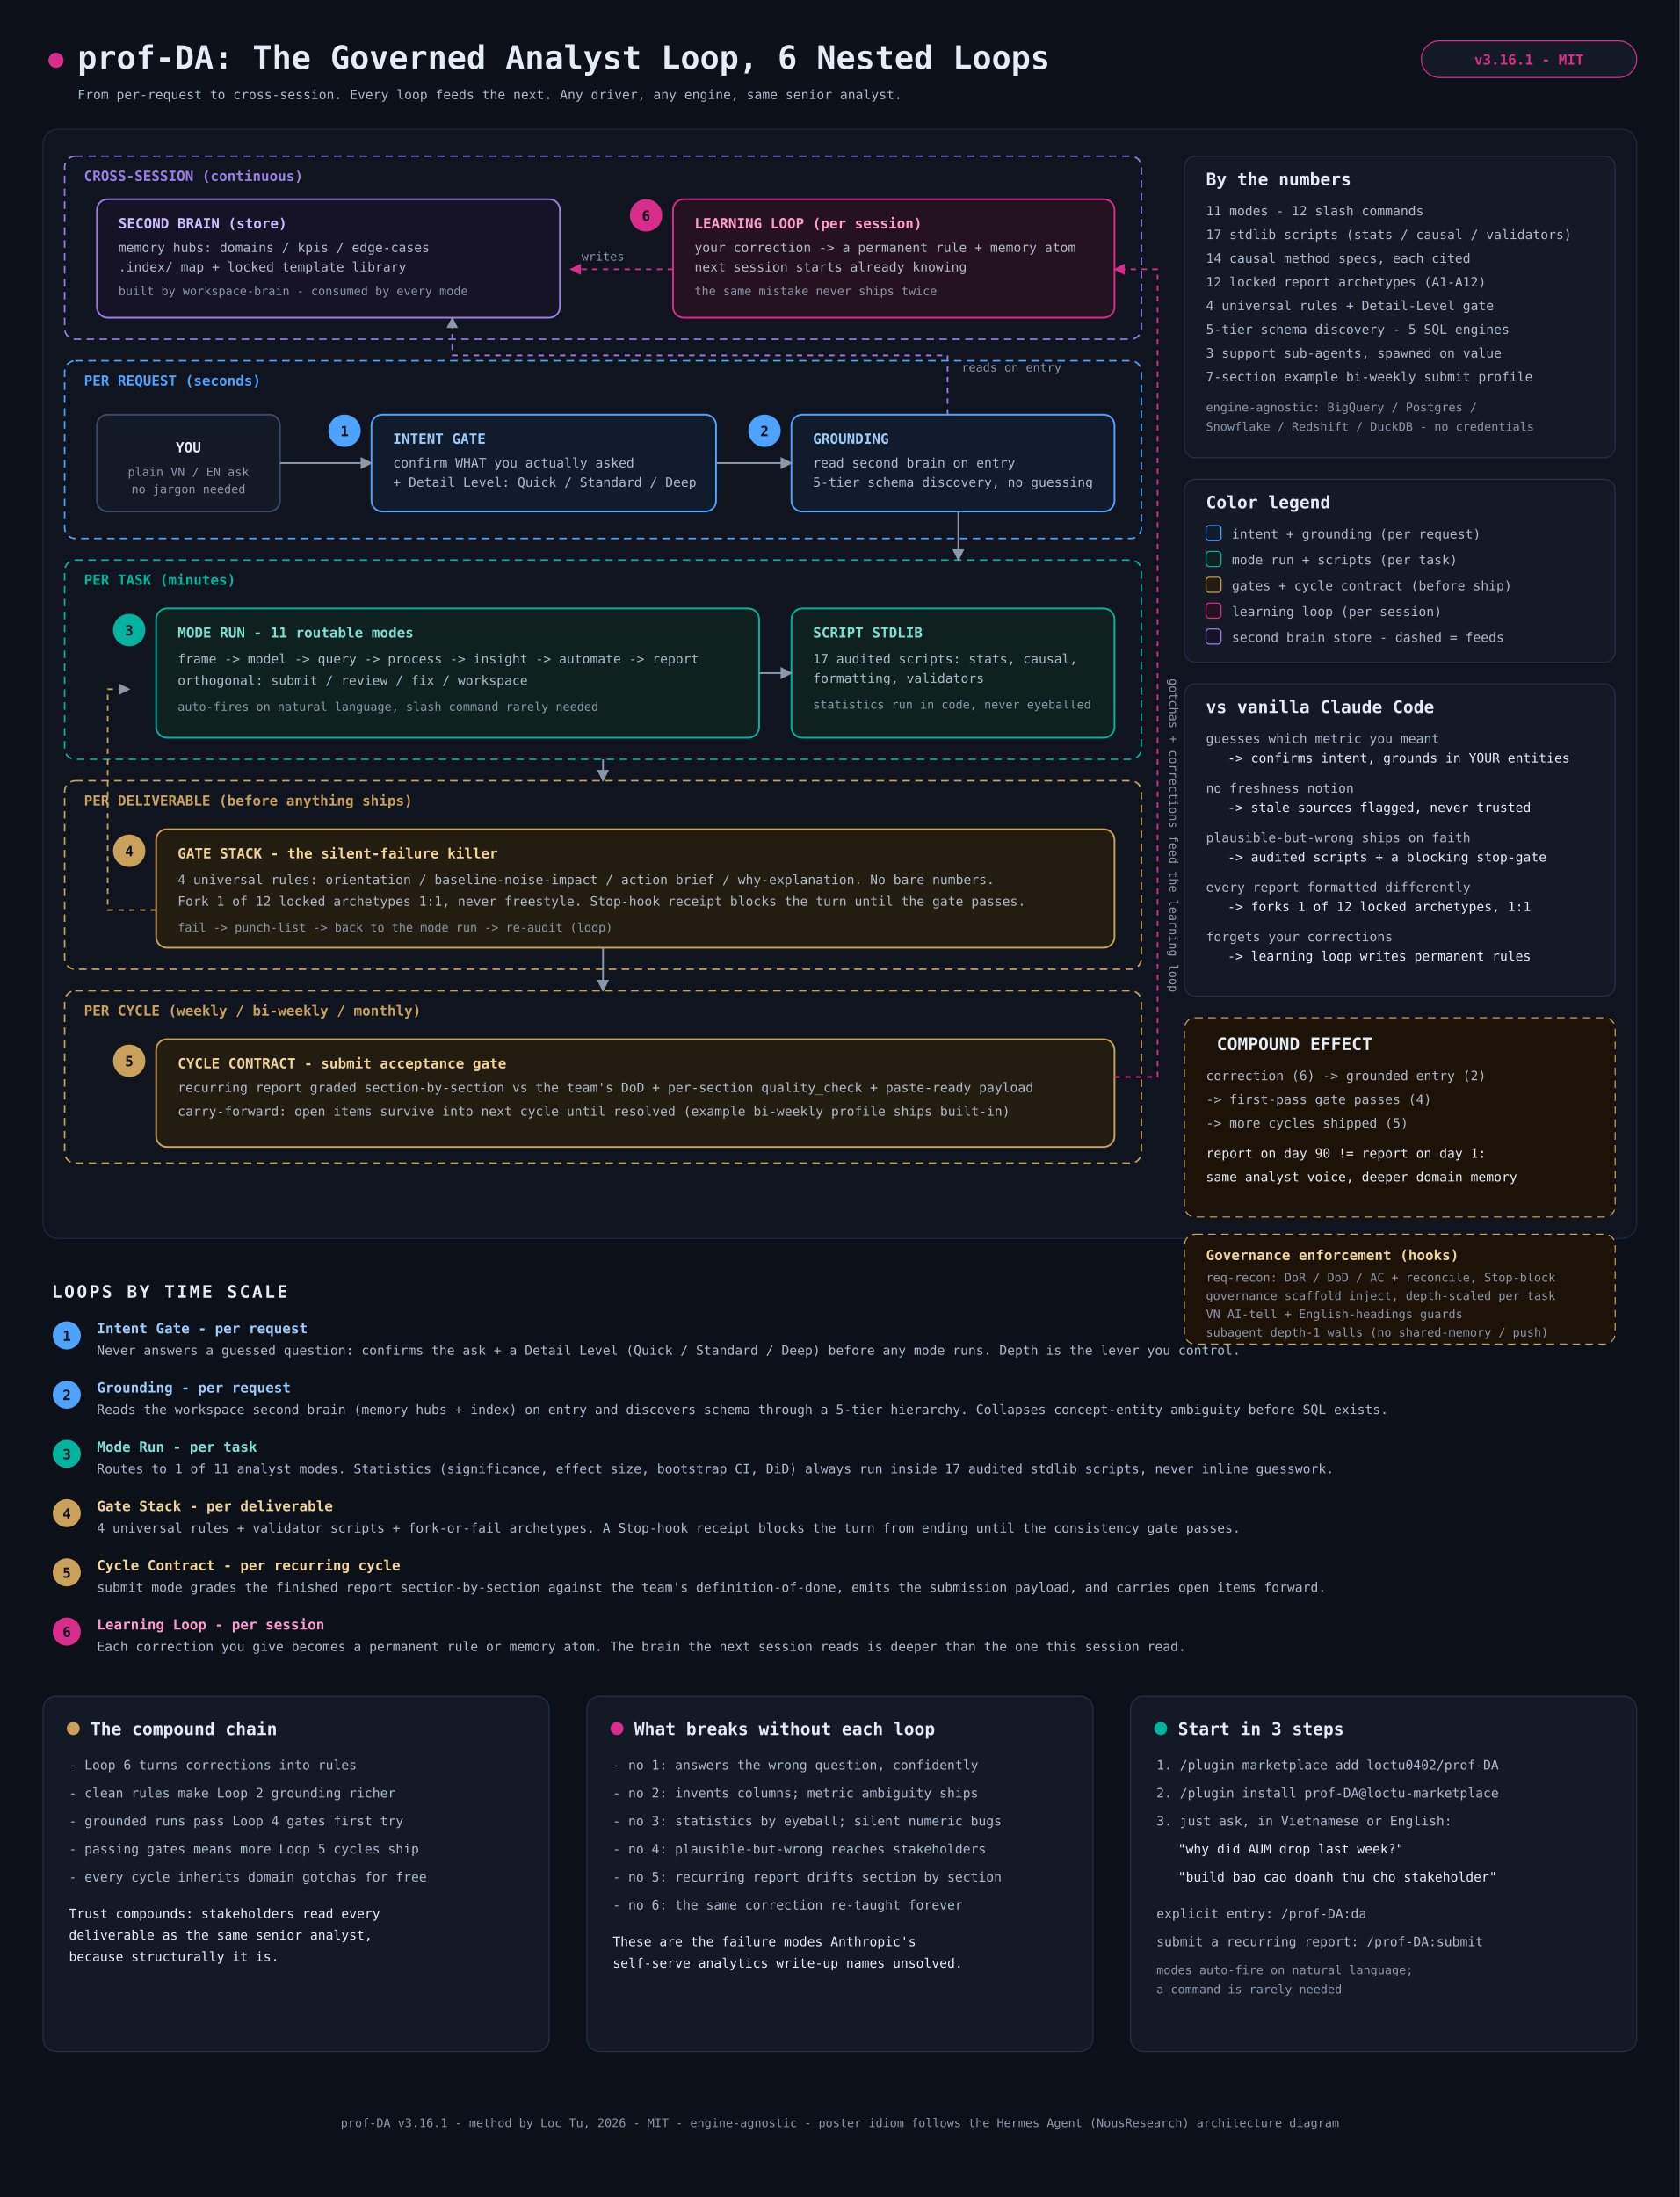
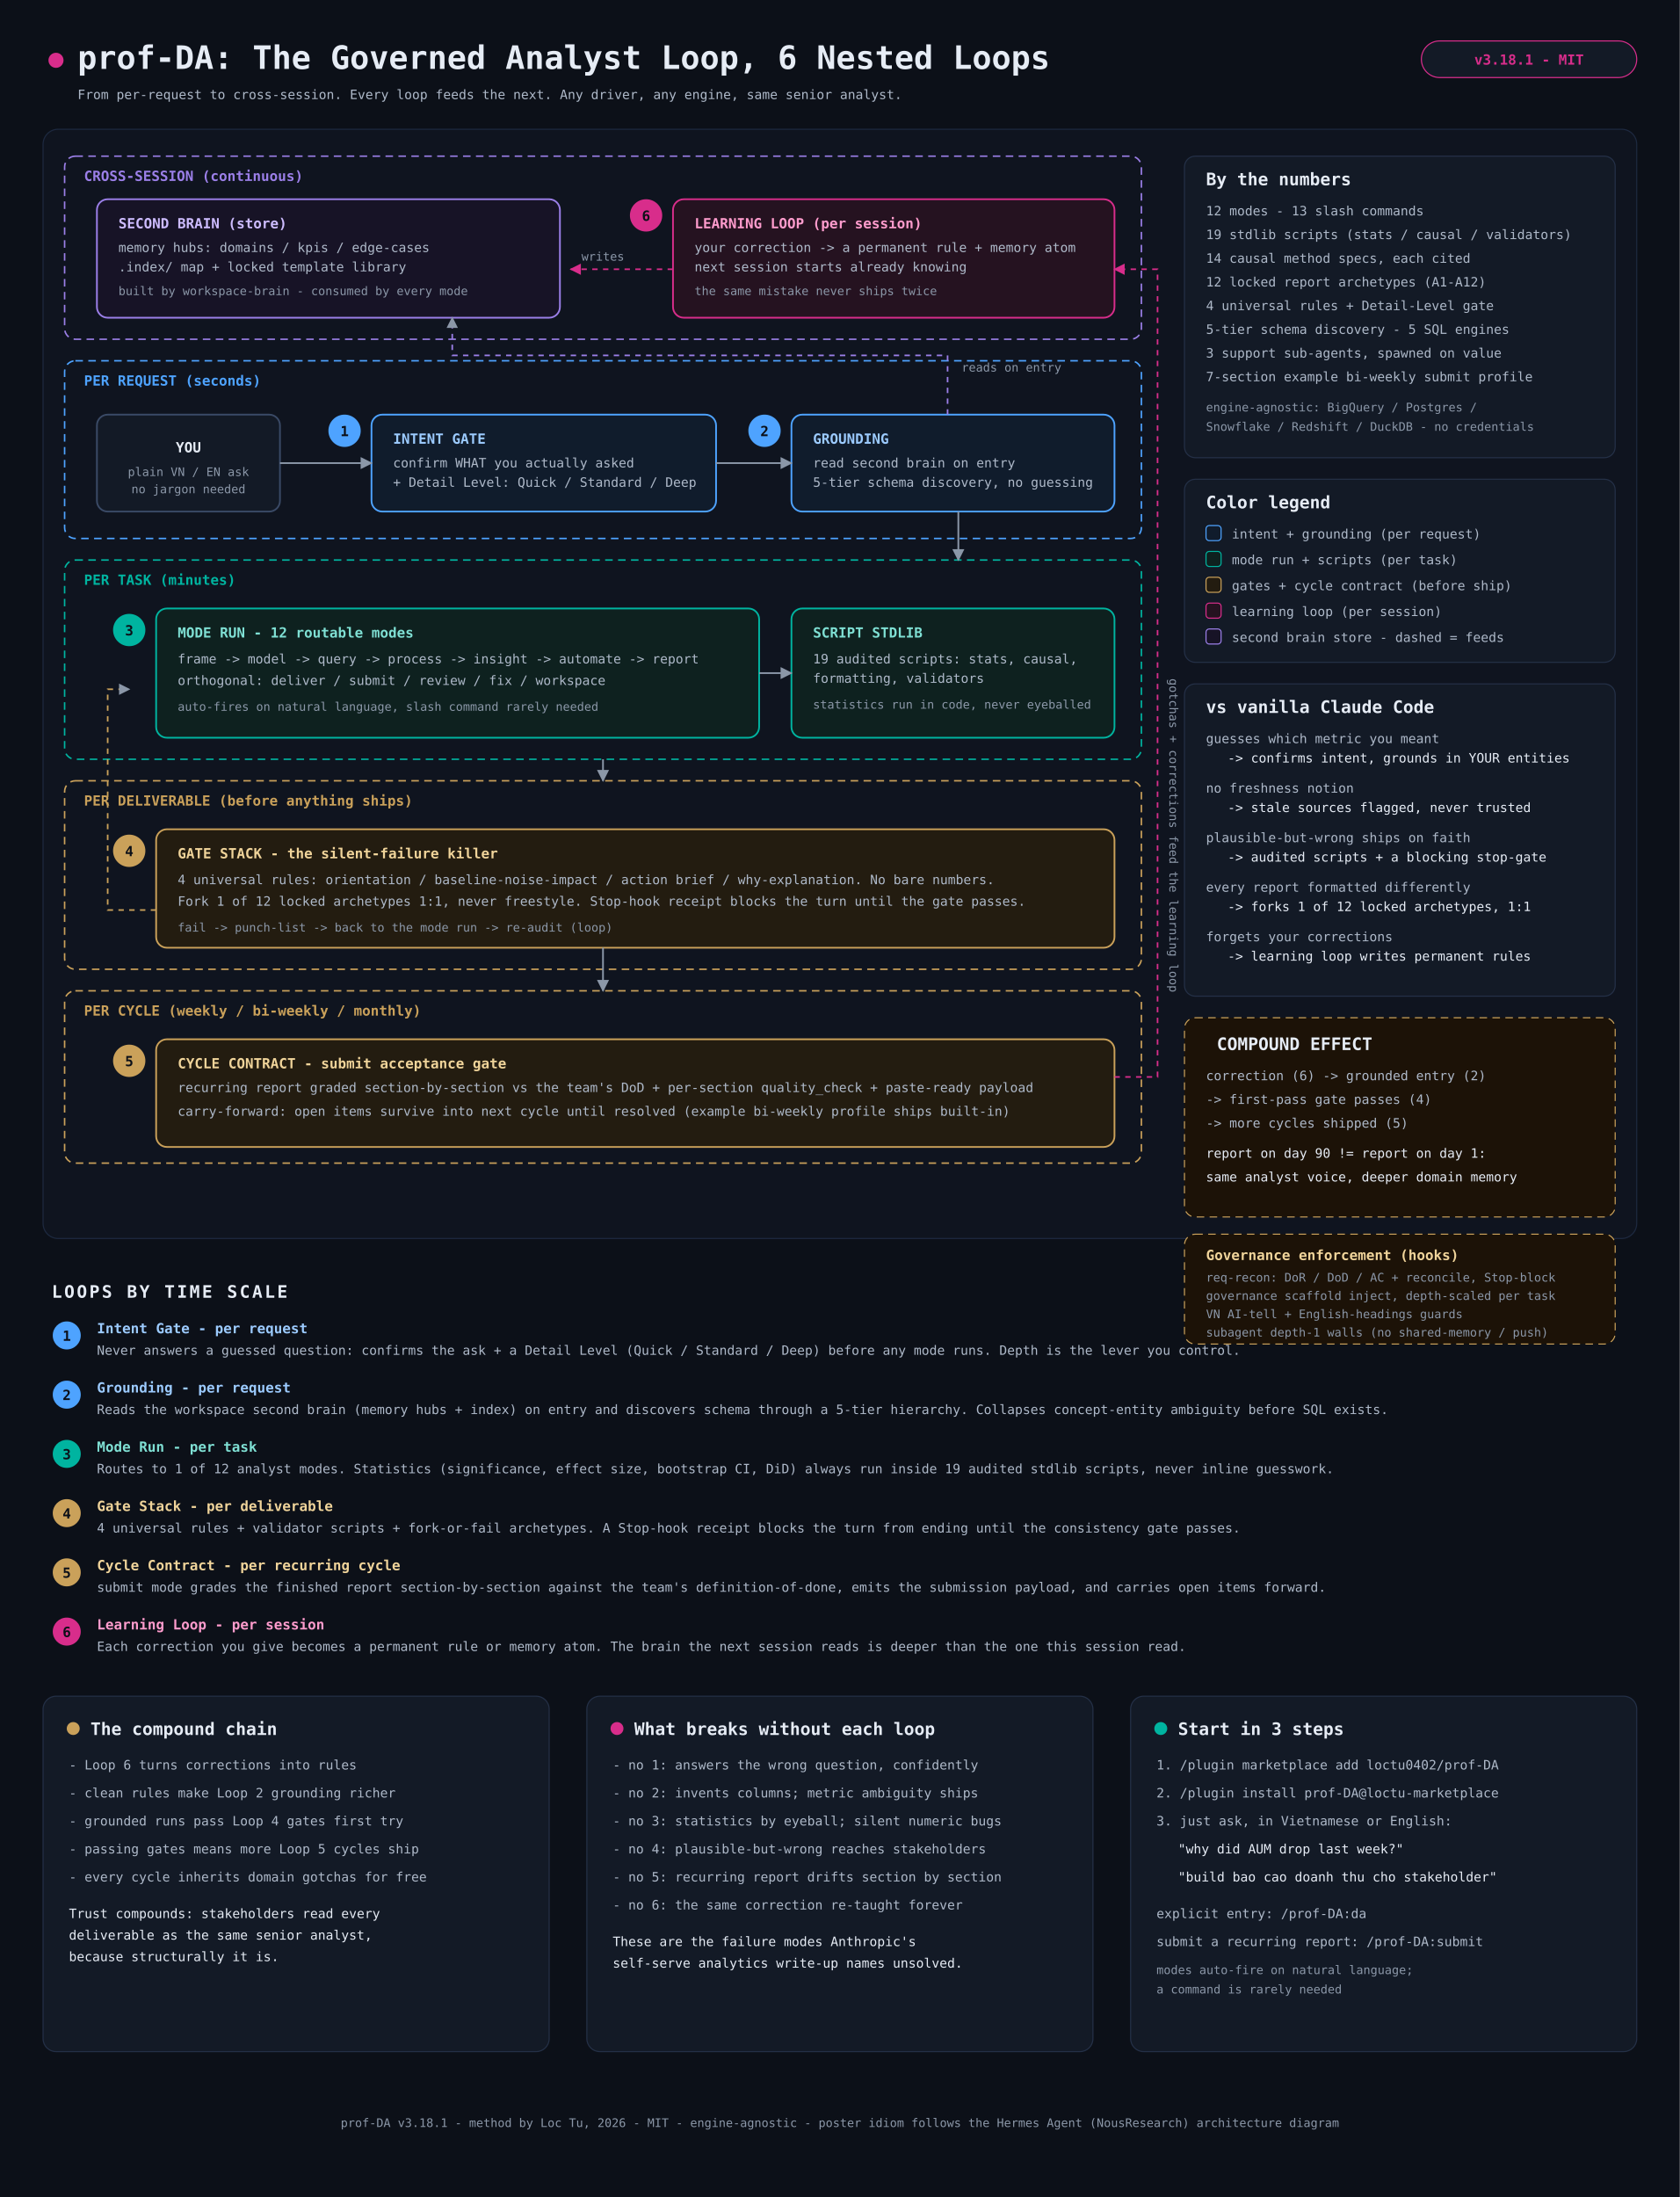
<svg xmlns="http://www.w3.org/2000/svg" viewBox="0 0 1560 2040" font-family="ui-monospace, 'Cascadia Mono', Consolas, Menlo, monospace">
  <defs>
    <marker id="arr" viewBox="0 0 10 10" refX="9" refY="5" markerWidth="7" markerHeight="7" orient="auto-start-reverse">
      <path d="M0,0 L10,5 L0,10 z" fill="#8b97a8" />
    </marker>
    <marker id="arrPink" viewBox="0 0 10 10" refX="9" refY="5" markerWidth="7" markerHeight="7" orient="auto-start-reverse">
      <path d="M0,0 L10,5 L0,10 z" fill="#d82d8b" />
    </marker>
    <marker id="arrTeal" viewBox="0 0 10 10" refX="9" refY="5" markerWidth="7" markerHeight="7" orient="auto-start-reverse">
      <path d="M0,0 L10,5 L0,10 z" fill="#00b4a0" />
    </marker>
  </defs>
  <style>
    .h1{font-size:30px;font-weight:700;fill:#e6ecf5}
    .h2{font-size:16px;font-weight:700;fill:#e6ecf5}
    .h3{font-size:13px;font-weight:700}
    .t{font-size:12px;fill:#aeb9c9}
    .ts{font-size:11px;fill:#8b97a8}
    .tw{font-size:12px;fill:#e6ecf5}
    .lane{fill:none;stroke-dasharray:7 5;stroke-width:1.4;rx:10}
    .box{rx:10;stroke-width:1.6}
    .num{font-size:13px;font-weight:700;fill:#0c1018}
    .flow{stroke:#8b97a8;stroke-width:1.6;fill:none}
    .feed{stroke-dasharray:5 5;fill:none;stroke-width:1.5}
  </style>
  <rect width="1560" height="2040" fill="#0c1018" />
  <circle cx="52" cy="56" r="7" fill="#d82d8b" />
  <text x="72" y="64" class="h1">prof-DA: The Governed Analyst Loop, 6 Nested Loops</text>
  <text x="72" y="92" class="t">From per-request to cross-session. Every loop feeds the next. Any driver, any engine, same senior analyst.</text>
  <rect x="1320" y="38" width="200" height="34" rx="17" fill="#131a26" stroke="#d82d8b" />
-   <text x="1420" y="60" text-anchor="middle" class="h3" fill="#d82d8b">v3.16.1 - MIT</text>
+   <text x="1420" y="60" text-anchor="middle" class="h3" fill="#d82d8b">v3.18.1 - MIT</text>
  <rect x="40" y="120" width="1480" height="1030" rx="14" fill="#0f141f" stroke="#1d2940" />
  <rect x="60" y="145" width="1000" height="170" class="lane" stroke="#9b7fe8" />
  <text x="78" y="168" class="h3" fill="#9b7fe8">CROSS-SESSION (continuous)</text>
  <rect x="90" y="185" width="430" height="110" class="box" fill="#171326" stroke="#9b7fe8" />
  <text x="110" y="212" class="h3" fill="#cdbcff">SECOND BRAIN (store)</text>
  <text x="110" y="234" class="t">memory hubs: domains / kpis / edge-cases</text>
  <text x="110" y="252" class="t">.index/ map + locked template library</text>
  <text x="110" y="274" class="ts">built by workspace-brain - consumed by every mode</text>
  <circle cx="600" cy="200" r="15" fill="#d82d8b" />
  <text x="600" y="205" text-anchor="middle" class="num">6</text>
  <rect x="625" y="185" width="410" height="110" class="box" fill="#251220" stroke="#d82d8b" />
  <text x="645" y="212" class="h3" fill="#ff9ccd">LEARNING LOOP (per session)</text>
  <text x="645" y="234" class="t">your correction -&gt; a permanent rule + memory atom</text>
  <text x="645" y="252" class="t">next session starts already knowing</text>
  <text x="645" y="274" class="ts">the same mistake never ships twice</text>
  <path class="feed" stroke="#d82d8b" d="M625,250 L530,250" marker-end="url(#arrPink)" />
  <text x="540" y="242" class="ts" fill="#d82d8b">writes</text>
  <rect x="60" y="335" width="1000" height="165" class="lane" stroke="#4ea3ff" />
  <text x="78" y="358" class="h3" fill="#4ea3ff">PER REQUEST (seconds)</text>
  <rect x="90" y="385" width="170" height="90" class="box" fill="#131a26" stroke="#3a4a66" />
  <text x="175" y="420" text-anchor="middle" class="h3" fill="#e6ecf5">YOU</text>
  <text x="175" y="442" text-anchor="middle" class="ts">plain VN / EN ask</text>
  <text x="175" y="458" text-anchor="middle" class="ts">no jargon needed</text>
  <circle cx="320" cy="400" r="15" fill="#4ea3ff" />
  <text x="320" y="405" text-anchor="middle" class="num">1</text>
  <rect x="345" y="385" width="320" height="90" class="box" fill="#101c2c" stroke="#4ea3ff" />
  <text x="365" y="412" class="h3" fill="#9ccbff">INTENT GATE</text>
  <text x="365" y="434" class="t">confirm WHAT you actually asked</text>
  <text x="365" y="452" class="t">+ Detail Level: Quick / Standard / Deep</text>
  <circle cx="710" cy="400" r="15" fill="#4ea3ff" />
  <text x="710" y="405" text-anchor="middle" class="num">2</text>
  <rect x="735" y="385" width="300" height="90" class="box" fill="#101c2c" stroke="#4ea3ff" />
  <text x="755" y="412" class="h3" fill="#9ccbff">GROUNDING</text>
  <text x="755" y="434" class="t">read second brain on entry</text>
  <text x="755" y="452" class="t">5-tier schema discovery, no guessing</text>
  <path class="flow" d="M260,430 L345,430" marker-end="url(#arr)" />
  <path class="flow" d="M665,430 L735,430" marker-end="url(#arr)" />
  <path class="feed" stroke="#9b7fe8" d="M880,385 L880,330 L420,330 L420,295" marker-end="url(#arr)" />
  <text x="893" y="345" class="ts" fill="#9b7fe8">reads on entry</text>
  <rect x="60" y="520" width="1000" height="185" class="lane" stroke="#00b4a0" />
  <text x="78" y="543" class="h3" fill="#00b4a0">PER TASK (minutes)</text>
  <circle cx="120" cy="585" r="15" fill="#00b4a0" />
  <text x="120" y="590" text-anchor="middle" class="num">3</text>
  <rect x="145" y="565" width="560" height="120" class="box" fill="#0e211f" stroke="#00b4a0" />
-   <text x="165" y="592" class="h3" fill="#7fe0d4">MODE RUN - 11 routable modes</text>
+   <text x="165" y="592" class="h3" fill="#7fe0d4">MODE RUN - 12 routable modes</text>
  <text x="165" y="616" class="t">frame -&gt; model -&gt; query -&gt; process -&gt; insight -&gt; automate -&gt; report</text>
-   <text x="165" y="636" class="t">orthogonal: submit / review / fix / workspace</text>
+   <text x="165" y="636" class="t">orthogonal: deliver / submit / review / fix / workspace</text>
  <text x="165" y="660" class="ts">auto-fires on natural language, slash command rarely needed</text>
  <rect x="735" y="565" width="300" height="120" class="box" fill="#0e211f" stroke="#00b4a0" />
  <text x="755" y="592" class="h3" fill="#7fe0d4">SCRIPT STDLIB</text>
-   <text x="755" y="616" class="t">17 audited scripts: stats, causal,</text>
+   <text x="755" y="616" class="t">19 audited scripts: stats, causal,</text>
  <text x="755" y="634" class="t">formatting, validators</text>
  <text x="755" y="658" class="ts">statistics run in code, never eyeballed</text>
  <path class="flow" d="M705,625 L735,625" marker-end="url(#arr)" />
  <path class="flow" d="M890,475 L890,520" marker-end="url(#arr)" />
  <rect x="60" y="725" width="1000" height="175" class="lane" stroke="#caa15a" />
  <text x="78" y="748" class="h3" fill="#caa15a">PER DELIVERABLE (before anything ships)</text>
  <circle cx="120" cy="790" r="15" fill="#caa15a" />
  <text x="120" y="795" text-anchor="middle" class="num">4</text>
  <rect x="145" y="770" width="890" height="110" class="box" fill="#231c10" stroke="#caa15a" />
  <text x="165" y="797" class="h3" fill="#f0d49a">GATE STACK - the silent-failure killer</text>
  <text x="165" y="821" class="t">4 universal rules: orientation / baseline-noise-impact / action brief / why-explanation. No bare numbers.</text>
  <text x="165" y="841" class="t">Fork 1 of 12 locked archetypes 1:1, never freestyle. Stop-hook receipt blocks the turn until the gate passes.</text>
  <text x="165" y="865" class="ts">fail -&gt; punch-list -&gt; back to the mode run -&gt; re-audit (loop)</text>
  <path class="flow" d="M560,705 L560,725" marker-end="url(#arr)" />
  <path class="feed" stroke="#caa15a" d="M145,845 L100,845 L100,640 L120,640" marker-end="url(#arr)" />
  <rect x="60" y="920" width="1000" height="160" class="lane" stroke="#caa15a" />
  <text x="78" y="943" class="h3" fill="#caa15a">PER CYCLE (weekly / bi-weekly / monthly)</text>
  <circle cx="120" cy="985" r="15" fill="#caa15a" />
  <text x="120" y="990" text-anchor="middle" class="num">5</text>
  <rect x="145" y="965" width="890" height="100" class="box" fill="#231c10" stroke="#caa15a" />
  <text x="165" y="992" class="h3" fill="#f0d49a">CYCLE CONTRACT - submit acceptance gate</text>
  <text x="165" y="1014" class="t">recurring report graded section-by-section vs the team's DoD + per-section quality_check + paste-ready payload</text>
  <text x="165" y="1036" class="t">carry-forward: open items survive into next cycle until resolved (example bi-weekly profile ships built-in)</text>
  <path class="flow" d="M560,880 L560,920" marker-end="url(#arr)" />
  <path class="feed" stroke="#d82d8b" d="M1035,1000 L1075,1000 L1075,250 L1035,250" marker-end="url(#arrPink)" />
  <text x="1086" y="630" class="ts" fill="#d82d8b" transform="rotate(90 1086 630)">gotchas + corrections feed the learning loop</text>
  <rect x="1100" y="145" width="400" height="280" rx="10" fill="#131a26" stroke="#243047" />
  <text x="1120" y="172" class="h2">By the numbers</text>
-   <text x="1120" y="200" class="t">11 modes - 12 slash commands</text>
-   <text x="1120" y="222" class="t">17 stdlib scripts (stats / causal / validators)</text>
+   <text x="1120" y="200" class="t">12 modes - 13 slash commands</text>
+   <text x="1120" y="222" class="t">19 stdlib scripts (stats / causal / validators)</text>
  <text x="1120" y="244" class="t">14 causal method specs, each cited</text>
  <text x="1120" y="266" class="t">12 locked report archetypes (A1-A12)</text>
  <text x="1120" y="288" class="t">4 universal rules + Detail-Level gate</text>
  <text x="1120" y="310" class="t">5-tier schema discovery - 5 SQL engines</text>
  <text x="1120" y="332" class="t">3 support sub-agents, spawned on value</text>
  <text x="1120" y="354" class="t">7-section example bi-weekly submit profile</text>
  <text x="1120" y="382" class="ts">engine-agnostic: BigQuery / Postgres /</text>
  <text x="1120" y="400" class="ts">Snowflake / Redshift / DuckDB - no credentials</text>
  <rect x="1100" y="445" width="400" height="170" rx="10" fill="#131a26" stroke="#243047" />
  <text x="1120" y="472" class="h2">Color legend</text>
  <rect x="1120" y="488" width="14" height="14" rx="3" fill="#101c2c" stroke="#4ea3ff" />
  <text x="1144" y="500" class="t">intent + grounding (per request)</text>
  <rect x="1120" y="512" width="14" height="14" rx="3" fill="#0e211f" stroke="#00b4a0" />
  <text x="1144" y="524" class="t">mode run + scripts (per task)</text>
  <rect x="1120" y="536" width="14" height="14" rx="3" fill="#231c10" stroke="#caa15a" />
  <text x="1144" y="548" class="t">gates + cycle contract (before ship)</text>
  <rect x="1120" y="560" width="14" height="14" rx="3" fill="#251220" stroke="#d82d8b" />
  <text x="1144" y="572" class="t">learning loop (per session)</text>
  <rect x="1120" y="584" width="14" height="14" rx="3" fill="#171326" stroke="#9b7fe8" />
  <text x="1144" y="596" class="t">second brain store - dashed = feeds</text>
  <rect x="1100" y="635" width="400" height="290" rx="10" fill="#131a26" stroke="#243047" />
  <text x="1120" y="662" class="h2">vs vanilla Claude Code</text>
  <text x="1120" y="690" class="t">guesses which metric you meant</text>
  <text x="1140" y="708" class="tw">-&gt; confirms intent, grounds in YOUR entities</text>
  <text x="1120" y="736" class="t">no freshness notion</text>
  <text x="1140" y="754" class="tw">-&gt; stale sources flagged, never trusted</text>
  <text x="1120" y="782" class="t">plausible-but-wrong ships on faith</text>
  <text x="1140" y="800" class="tw">-&gt; audited scripts + a blocking stop-gate</text>
  <text x="1120" y="828" class="t">every report formatted differently</text>
  <text x="1140" y="846" class="tw">-&gt; forks 1 of 12 locked archetypes, 1:1</text>
  <text x="1120" y="874" class="t">forgets your corrections</text>
  <text x="1140" y="892" class="tw">-&gt; learning loop writes permanent rules</text>
  <rect x="1100" y="945" width="400" height="185" rx="10" fill="#1c1207" stroke="#caa15a" stroke-dasharray="7 5" />
  <text x="1130" y="975" class="h2" fill="#f0d49a">COMPOUND EFFECT</text>
  <text x="1120" y="1003" class="t">correction (6) -&gt; grounded entry (2)</text>
  <text x="1120" y="1025" class="t">-&gt; first-pass gate passes (4)</text>
  <text x="1120" y="1047" class="t">-&gt; more cycles shipped (5)</text>
  <text x="1120" y="1075" class="tw">report on day 90 != report on day 1:</text>
  <text x="1120" y="1097" class="tw">same analyst voice, deeper domain memory</text>
  <g>
    <rect x="1100" y="1146" width="400" height="102" rx="10" fill="#1c1207" stroke="#caa15a" stroke-dasharray="7 5" />
    <text x="1120" y="1170" class="h3" fill="#f0d49a">Governance enforcement (hooks)</text>
    <text x="1120" y="1190" class="ts">req-recon: DoR / DoD / AC + reconcile, Stop-block</text>
    <text x="1120" y="1207" class="ts">governance scaffold inject, depth-scaled per task</text>
    <text x="1120" y="1224" class="ts">VN AI-tell + English-headings guards</text>
    <text x="1120" y="1241" class="ts">subagent depth-1 walls (no shared-memory / push)</text>
  </g>
  <text x="48" y="1205" class="h2" style="letter-spacing:2px">LOOPS BY TIME SCALE</text>
  <circle cx="62" cy="1240" r="13" fill="#4ea3ff" />
  <text x="62" y="1245" text-anchor="middle" class="num">1</text>
  <text x="90" y="1238" class="h3" fill="#9ccbff">Intent Gate - per request</text>
  <text x="90" y="1258" class="t">Never answers a guessed question: confirms the ask + a Detail Level (Quick / Standard / Deep) before any mode runs. Depth is the lever you control.</text>
  <circle cx="62" cy="1295" r="13" fill="#4ea3ff" />
  <text x="62" y="1300" text-anchor="middle" class="num">2</text>
  <text x="90" y="1293" class="h3" fill="#9ccbff">Grounding - per request</text>
  <text x="90" y="1313" class="t">Reads the workspace second brain (memory hubs + index) on entry and discovers schema through a 5-tier hierarchy. Collapses concept-entity ambiguity before SQL exists.</text>
  <circle cx="62" cy="1350" r="13" fill="#00b4a0" />
  <text x="62" y="1355" text-anchor="middle" class="num">3</text>
  <text x="90" y="1348" class="h3" fill="#7fe0d4">Mode Run - per task</text>
-   <text x="90" y="1368" class="t">Routes to 1 of 11 analyst modes. Statistics (significance, effect size, bootstrap CI, DiD) always run inside 17 audited stdlib scripts, never inline guesswork.</text>
+   <text x="90" y="1368" class="t">Routes to 1 of 12 analyst modes. Statistics (significance, effect size, bootstrap CI, DiD) always run inside 19 audited stdlib scripts, never inline guesswork.</text>
  <circle cx="62" cy="1405" r="13" fill="#caa15a" />
  <text x="62" y="1410" text-anchor="middle" class="num">4</text>
  <text x="90" y="1403" class="h3" fill="#f0d49a">Gate Stack - per deliverable</text>
  <text x="90" y="1423" class="t">4 universal rules + validator scripts + fork-or-fail archetypes. A Stop-hook receipt blocks the turn from ending until the consistency gate passes.</text>
  <circle cx="62" cy="1460" r="13" fill="#caa15a" />
  <text x="62" y="1465" text-anchor="middle" class="num">5</text>
  <text x="90" y="1458" class="h3" fill="#f0d49a">Cycle Contract - per recurring cycle</text>
  <text x="90" y="1478" class="t">submit mode grades the finished report section-by-section against the team's definition-of-done, emits the submission payload, and carries open items forward.</text>
  <circle cx="62" cy="1515" r="13" fill="#d82d8b" />
  <text x="62" y="1520" text-anchor="middle" class="num">6</text>
  <text x="90" y="1513" class="h3" fill="#ff9ccd">Learning Loop - per session</text>
  <text x="90" y="1533" class="t">Each correction you give becomes a permanent rule or memory atom. The brain the next session reads is deeper than the one this session read.</text>
  <rect x="40" y="1575" width="470" height="330" rx="12" fill="#131a26" stroke="#243047" />
  <circle cx="68" cy="1605" r="6" fill="#caa15a" />
  <text x="84" y="1611" class="h2">The compound chain</text>
  <text x="64" y="1643" class="t">- Loop 6 turns corrections into rules</text>
  <text x="64" y="1669" class="t">- clean rules make Loop 2 grounding richer</text>
  <text x="64" y="1695" class="t">- grounded runs pass Loop 4 gates first try</text>
  <text x="64" y="1721" class="t">- passing gates means more Loop 5 cycles ship</text>
  <text x="64" y="1747" class="t">- every cycle inherits domain gotchas for free</text>
  <text x="64" y="1781" class="tw">Trust compounds: stakeholders read every</text>
  <text x="64" y="1801" class="tw">deliverable as the same senior analyst,</text>
  <text x="64" y="1821" class="tw">because structurally it is.</text>
  <rect x="545" y="1575" width="470" height="330" rx="12" fill="#131a26" stroke="#243047" />
  <circle cx="573" cy="1605" r="6" fill="#d82d8b" />
  <text x="589" y="1611" class="h2">What breaks without each loop</text>
  <text x="569" y="1643" class="t">- no 1: answers the wrong question, confidently</text>
  <text x="569" y="1669" class="t">- no 2: invents columns; metric ambiguity ships</text>
  <text x="569" y="1695" class="t">- no 3: statistics by eyeball; silent numeric bugs</text>
  <text x="569" y="1721" class="t">- no 4: plausible-but-wrong reaches stakeholders</text>
  <text x="569" y="1747" class="t">- no 5: recurring report drifts section by section</text>
  <text x="569" y="1773" class="t">- no 6: the same correction re-taught forever</text>
  <text x="569" y="1807" class="tw">These are the failure modes Anthropic's</text>
  <text x="569" y="1827" class="tw">self-serve analytics write-up names unsolved.</text>
  <rect x="1050" y="1575" width="470" height="330" rx="12" fill="#131a26" stroke="#243047" />
  <circle cx="1078" cy="1605" r="6" fill="#00b4a0" />
  <text x="1094" y="1611" class="h2">Start in 3 steps</text>
  <text x="1074" y="1643" class="t">1. /plugin marketplace add loctu0402/prof-DA</text>
  <text x="1074" y="1669" class="t">2. /plugin install prof-DA@loctu-marketplace</text>
  <text x="1074" y="1695" class="t">3. just ask, in Vietnamese or English:</text>
  <text x="1094" y="1721" class="tw">"why did AUM drop last week?"</text>
  <text x="1094" y="1747" class="tw">"build bao cao doanh thu cho stakeholder"</text>
  <text x="1074" y="1781" class="t">explicit entry: /prof-DA:da</text>
  <text x="1074" y="1807" class="t">submit a recurring report: /prof-DA:submit</text>
  <text x="1074" y="1833" class="ts">modes auto-fire on natural language;</text>
  <text x="1074" y="1851" class="ts">a command is rarely needed</text>
-   <text x="780" y="1975" text-anchor="middle" class="ts">prof-DA v3.16.1 - method by Loc Tu, 2026 - MIT - engine-agnostic - poster idiom follows the Hermes Agent (NousResearch) architecture diagram</text>
+   <text x="780" y="1975" text-anchor="middle" class="ts">prof-DA v3.18.1 - method by Loc Tu, 2026 - MIT - engine-agnostic - poster idiom follows the Hermes Agent (NousResearch) architecture diagram</text>
</svg>
